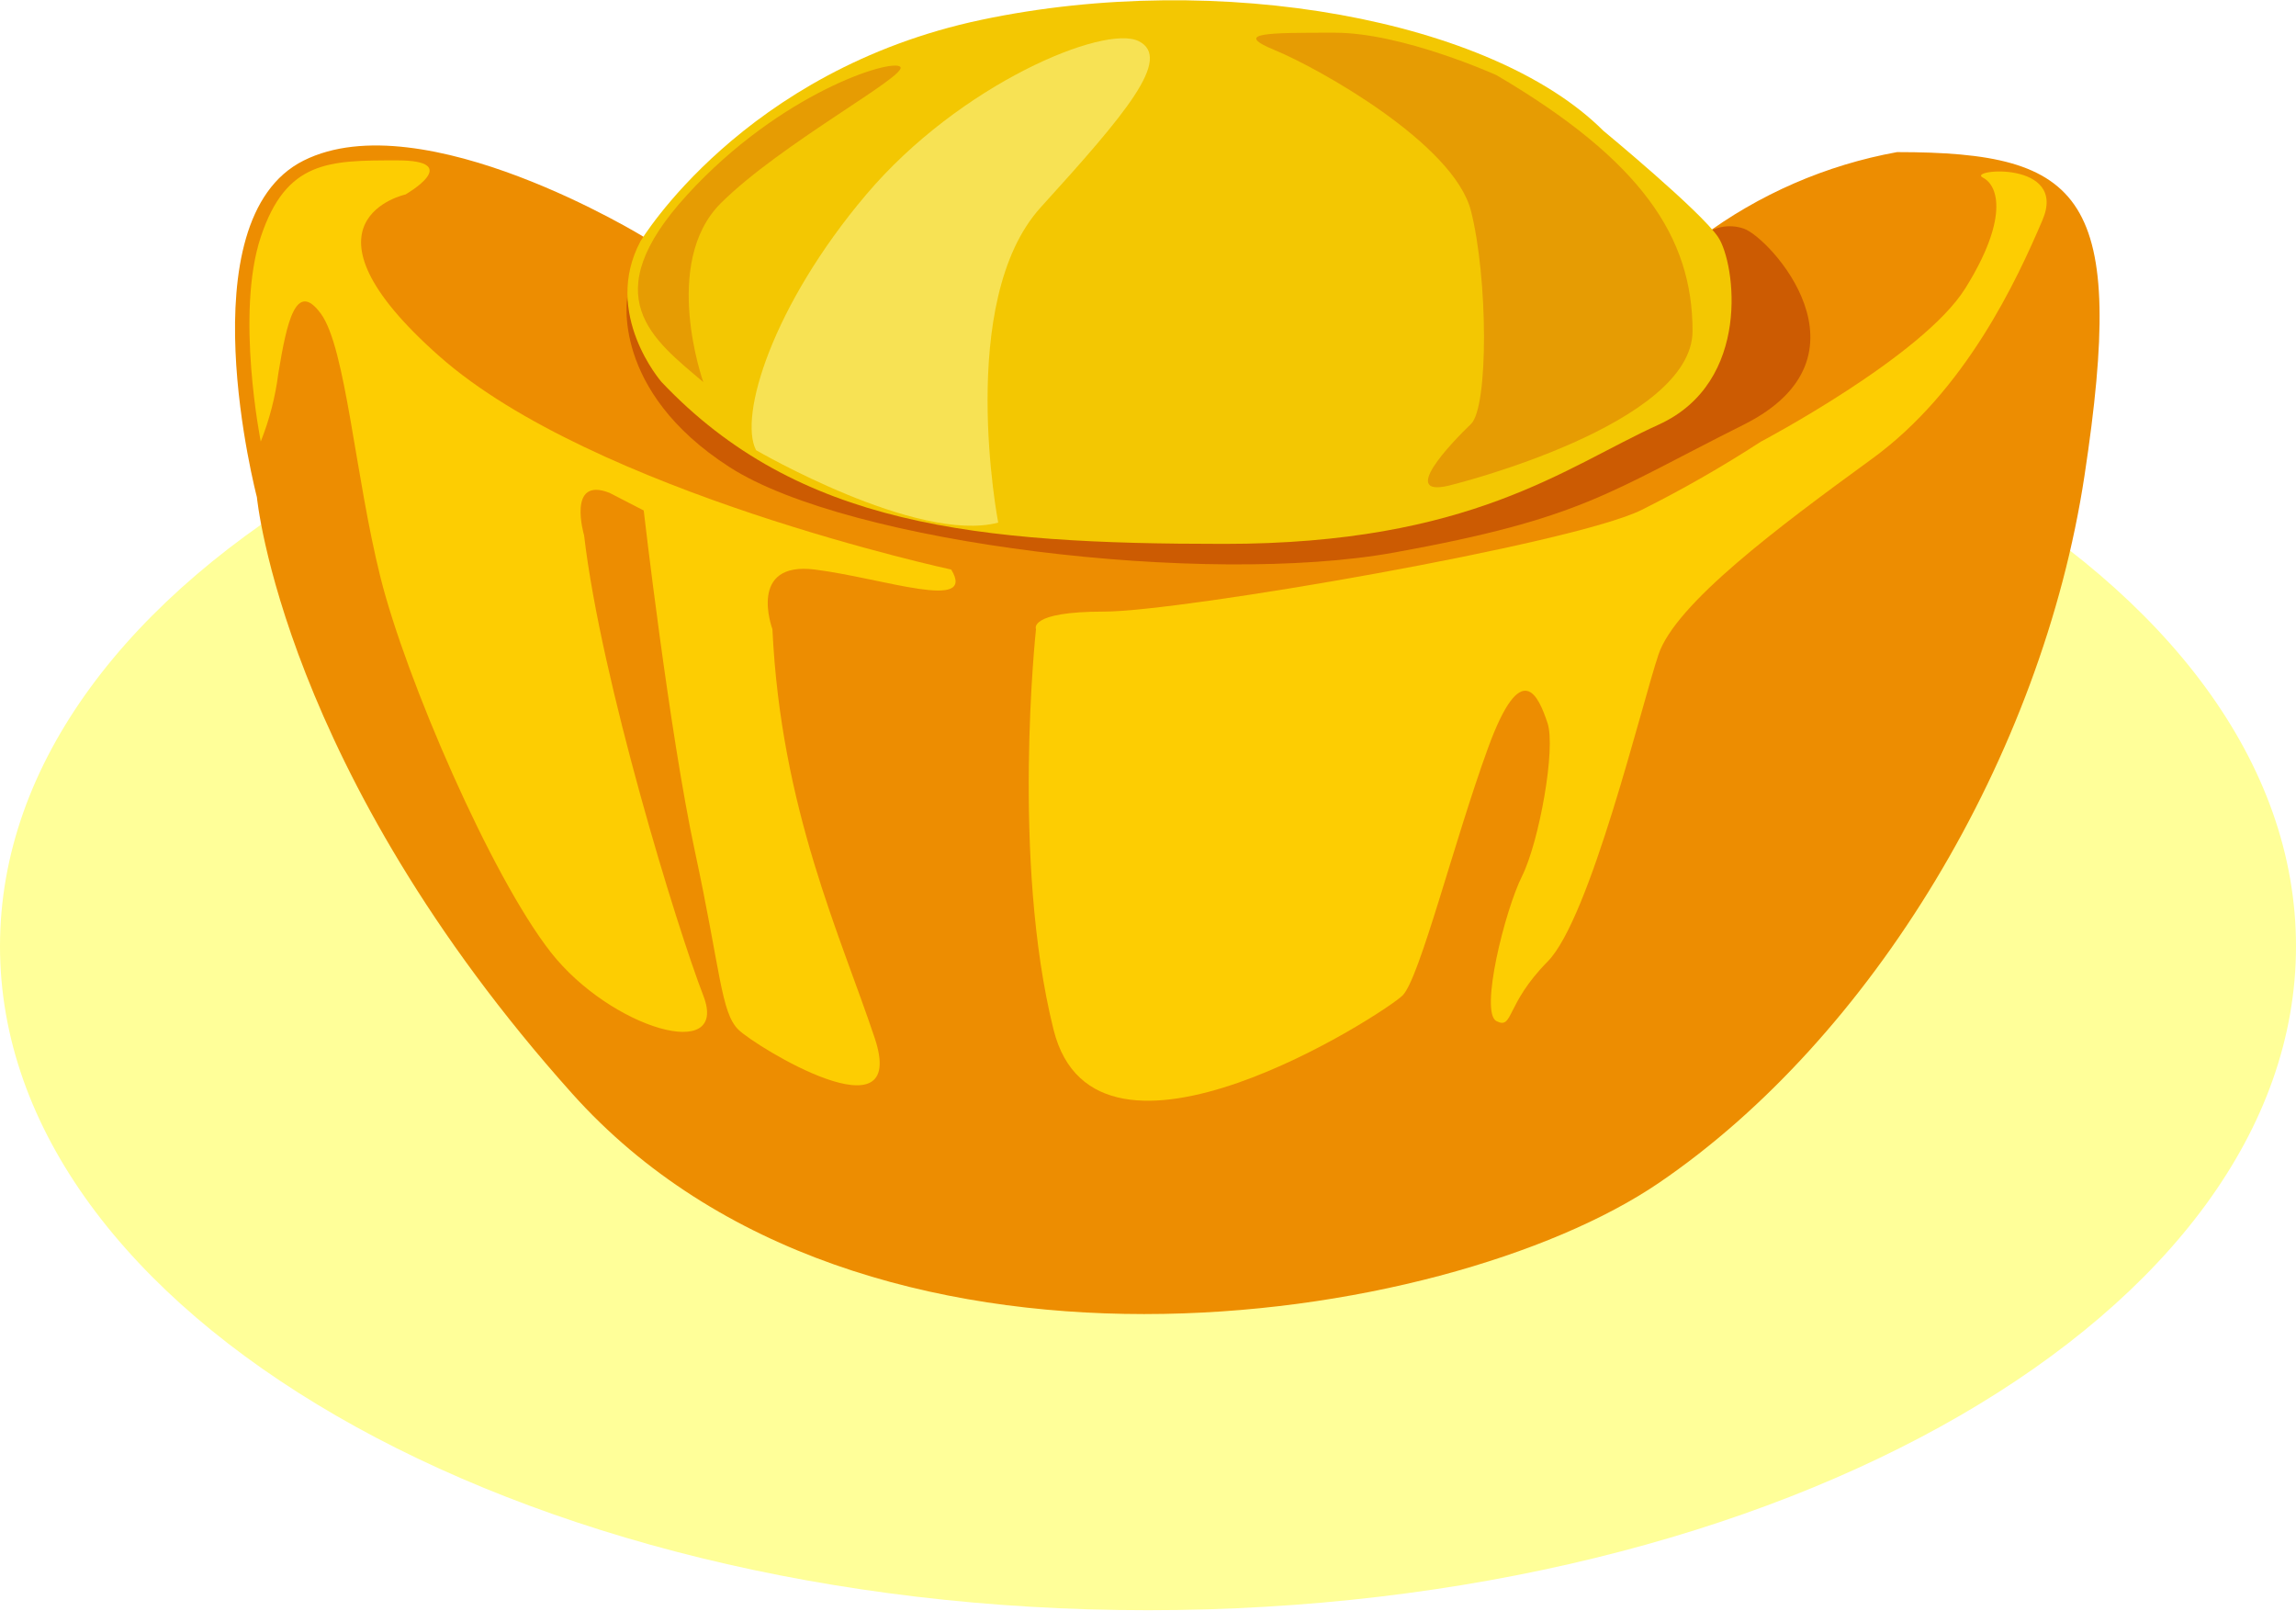
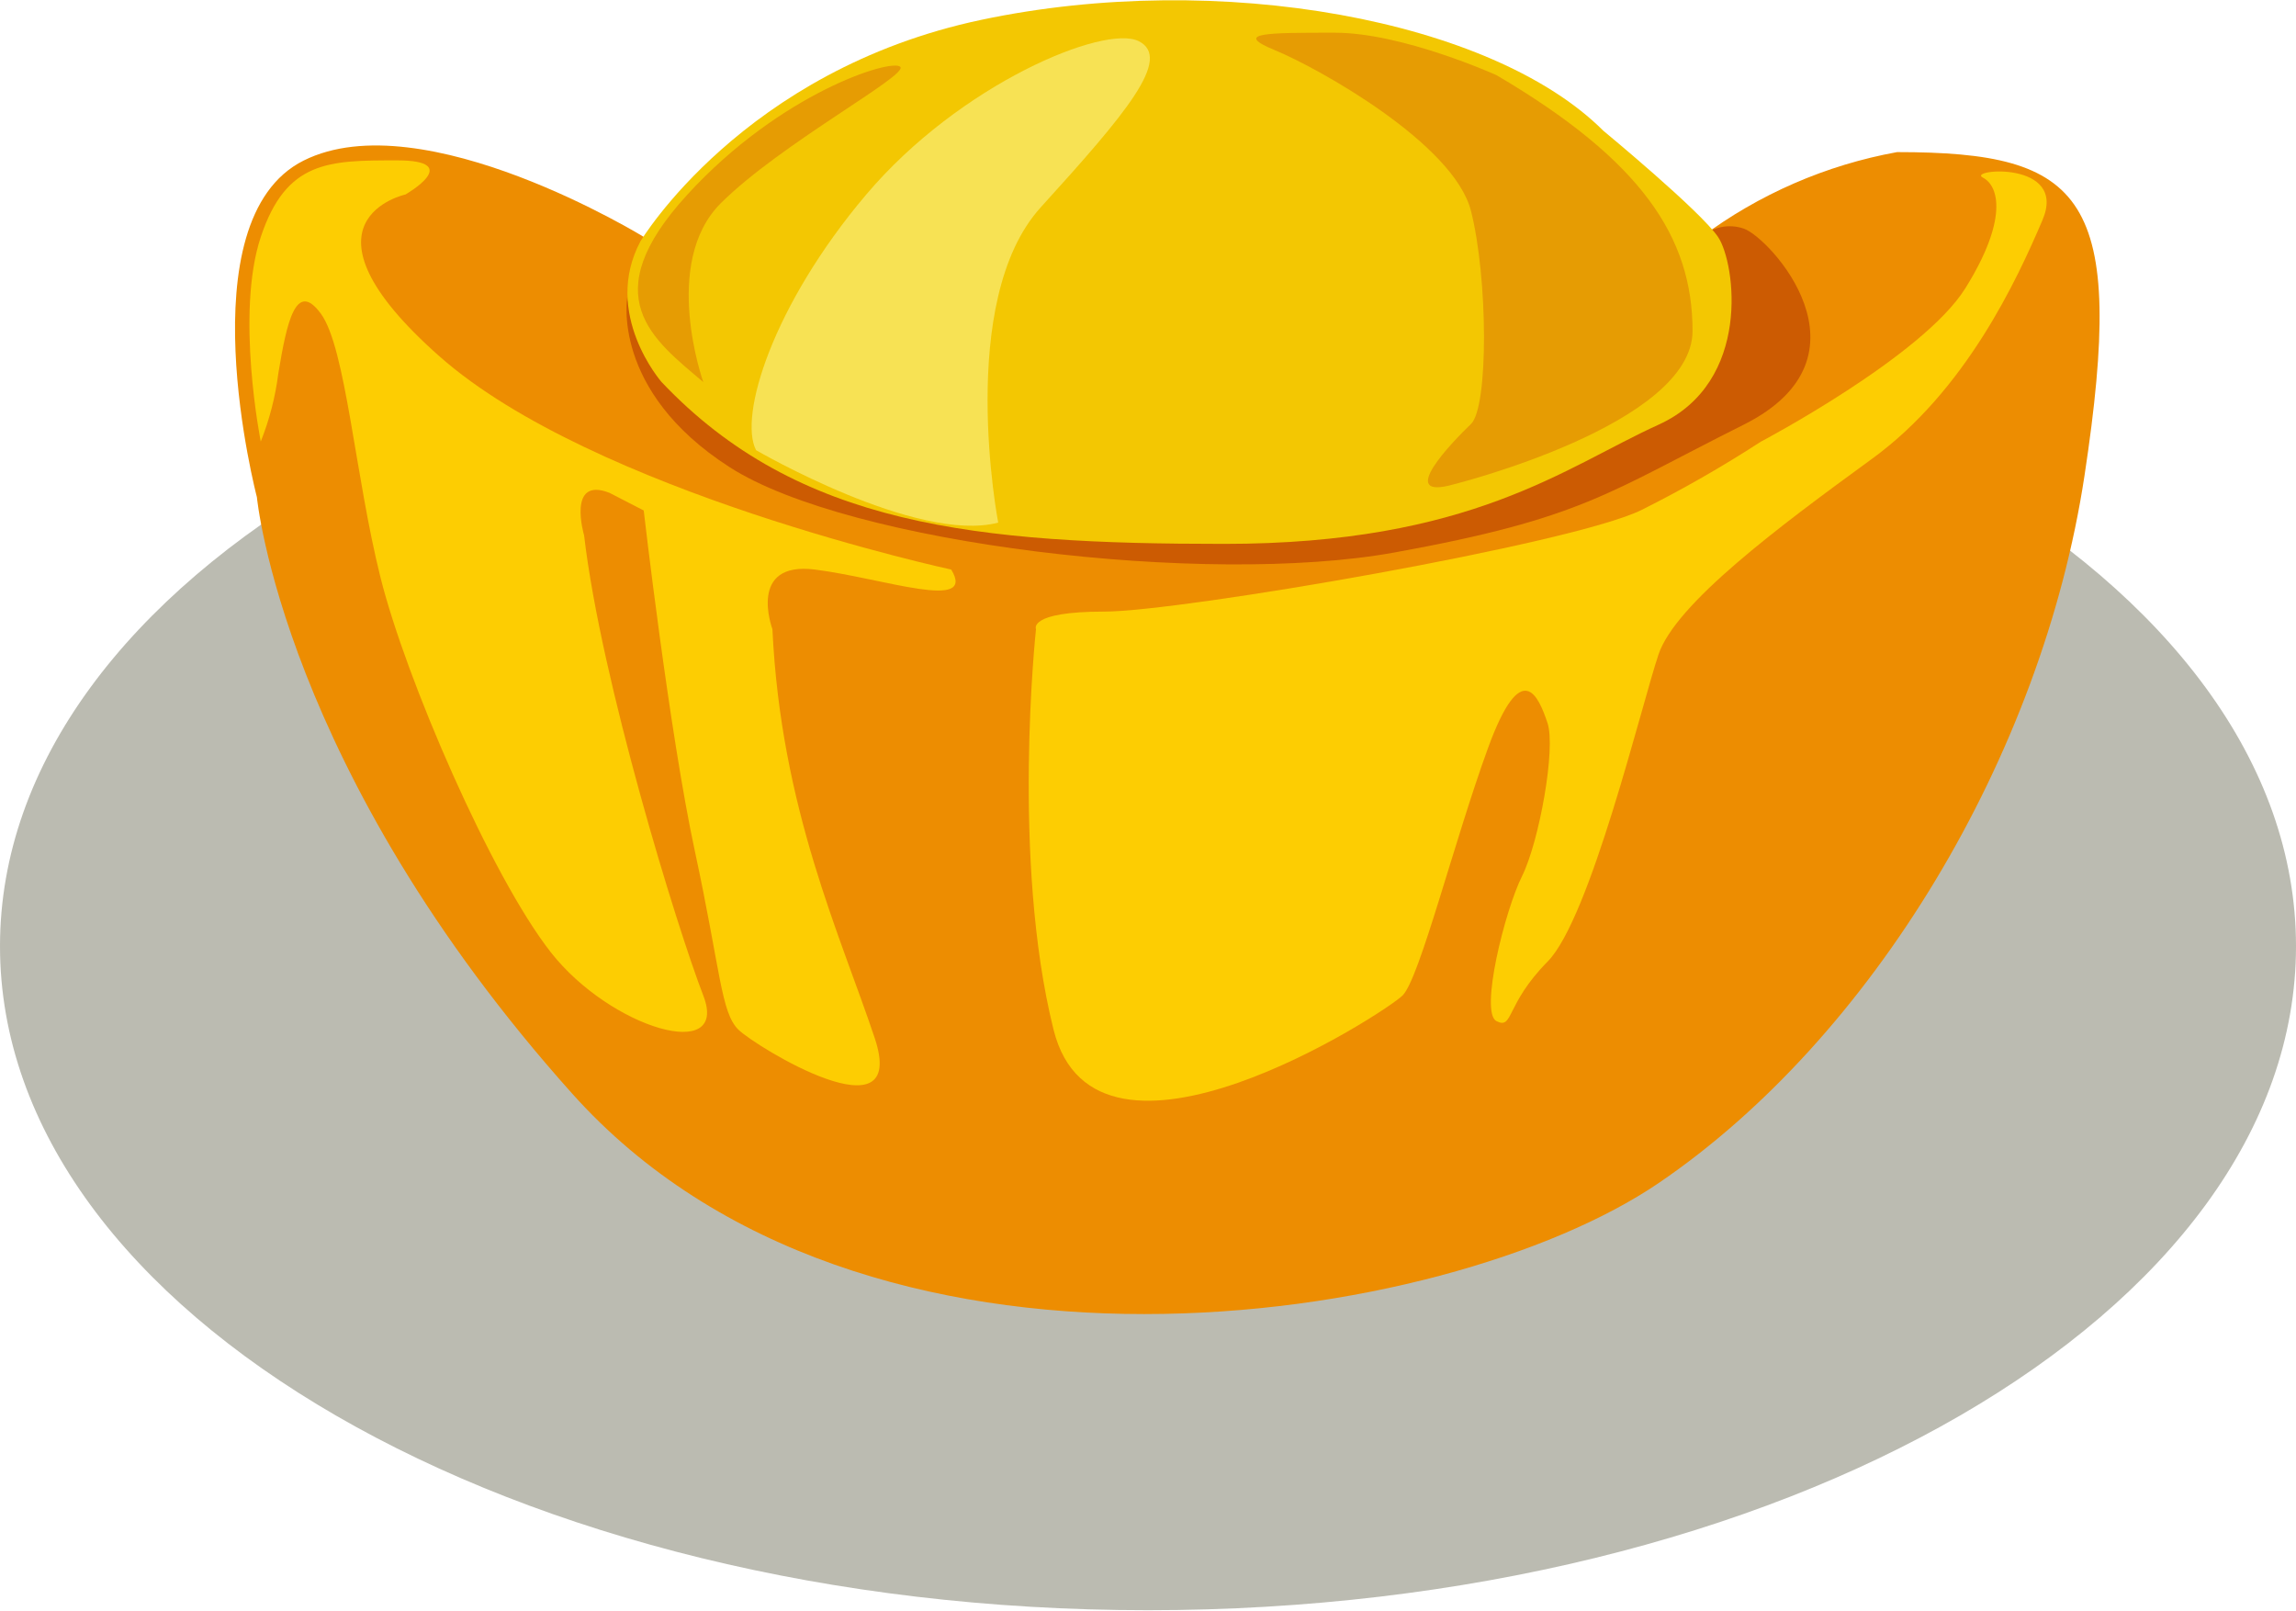
<svg xmlns="http://www.w3.org/2000/svg" viewBox="0 0 130.58 91.58">
  <defs>
-     <style>.cls-1{fill:#ff0;opacity:0.4;}.cls-2{fill:#ed8d01;}.cls-3{fill:#fdcd02;}.cls-4{fill:#cc5b02;}.cls-5{fill:#f3c702;}.cls-6{fill:#e69c03;}.cls-7{fill:#fcfea5;opacity:0.5;}</style>
+     <style>.cls-1{fill:#777764;}.cls-1,.cls-7{opacity:0.5;}.cls-2{fill:#ed8d01;}.cls-3{fill:#fdcd02;}.cls-4{fill:#cc5b02;}.cls-5{fill:#f3c702;}.cls-6{fill:#e69c03;}.cls-7{fill:#fcfea5;}</style>
  </defs>
  <g id="圖層_2" data-name="圖層 2">
    <g id="圖層_1-2" data-name="圖層 1">
      <ellipse class="cls-1" cx="65.29" cy="53.81" rx="65.29" ry="37.76" />
      <path class="cls-2" d="M14.61,28.27s1.45,15.51,17.93,33.92,49.67,13.33,61.79,5.09S116.13,43,118.55,27.06s0-18.41-10.66-18.41a26.59,26.59,0,0,0-11.15,4.85H36.66S24.06,5.74,17.27,9.13,14.61,28.27,14.61,28.27Z" />
      <path class="cls-3" d="M100.14,25.12s9.21-4.85,11.63-8.72,1.94-5.82,1-6.3,4.85-1,3.39,2.42-4.36,9.69-9.69,13.57S95.29,34.33,94.32,37.23s-3.88,15-6.3,17.45-1.94,3.88-2.91,3.39.48-6.3,1.45-8.24,1.94-7.27,1.45-8.72-1.45-3.88-3.39,1.45-3.88,13.08-4.85,14.05S62.34,68.25,59.92,58.56s-1-22.78-1-22.78-.48-1,3.88-1S89.48,30.93,93.36,29A70.11,70.11,0,0,0,100.14,25.12Z" />
      <path class="cls-3" d="M54.1,32.39S33.75,28,25,20.27s-1.94-9.21-1.94-9.21,3.39-1.94-.48-1.94-6.3,0-7.75,4.36,0,11.63,0,11.63a15.84,15.84,0,0,0,1-3.88c.48-2.91,1-5.33,2.42-3.39s1.94,9.21,3.39,15,6.3,17,9.69,21.32S41.5,60.49,40,56.62s-5.82-17.93-6.78-26.17c0,0-1-3.39,1.45-2.42l1.94,1s1.45,12.6,2.91,19.38S41,57.59,42,58.56s9.69,6.3,7.75.48S44.41,46,43.93,35.78c0,0-1.45-3.88,2.42-3.39S55.56,34.81,54.1,32.39Z" />
      <path class="cls-4" d="M96.75,13.49A2.43,2.43,0,0,1,99.17,13c1.45.48,7.75,7.27,0,11.15S90,29.48,79.3,31.42s-31-.48-37.8-4.85-5.82-9.69-5.82-9.69.48,5.33,8.24,9.69S74.46,32.39,85.12,28s12.6-6.78,12.6-9.69S97.72,13.49,96.75,13.49Z" />
      <path class="cls-5" d="M36.42,13.73S42.23,4,55.8,1.13s29.08,0,35.38,6.3c0,0,5.57,4.6,6.54,6.06s1.94,8.24-3.39,10.66-10.66,6.78-24.71,6.78-24.23-1-32-9.21C37.63,21.73,34.23,17.85,36.42,13.73Z" />
      <path class="cls-6" d="M82.69,27.54s13.57-3.39,13.57-8.72S93.36,9.13,85.12,4.28c0,0-5.33-2.42-9.21-2.42s-5.82,0-3.39,1S82.69,8.16,83.66,12s1,11.15,0,12.11S79.3,28.51,82.69,27.54Z" />
      <path class="cls-6" d="M40,21.73s-2.42-6.78,1-10.18S51.68,4.28,51.2,3.8s-6.78,1.45-12.11,7.27S37.14,19.3,40,21.73Z" />
      <path class="cls-7" d="M56.77,29.72s-2.42-12.6,2.42-17.93,7.51-8.48,5.57-9.45S54.59,4.77,49.26,11.07,42,23.67,43,25.6C43,25.6,52.16,30.93,56.77,29.72Z" />
    </g>
  </g>
</svg>
